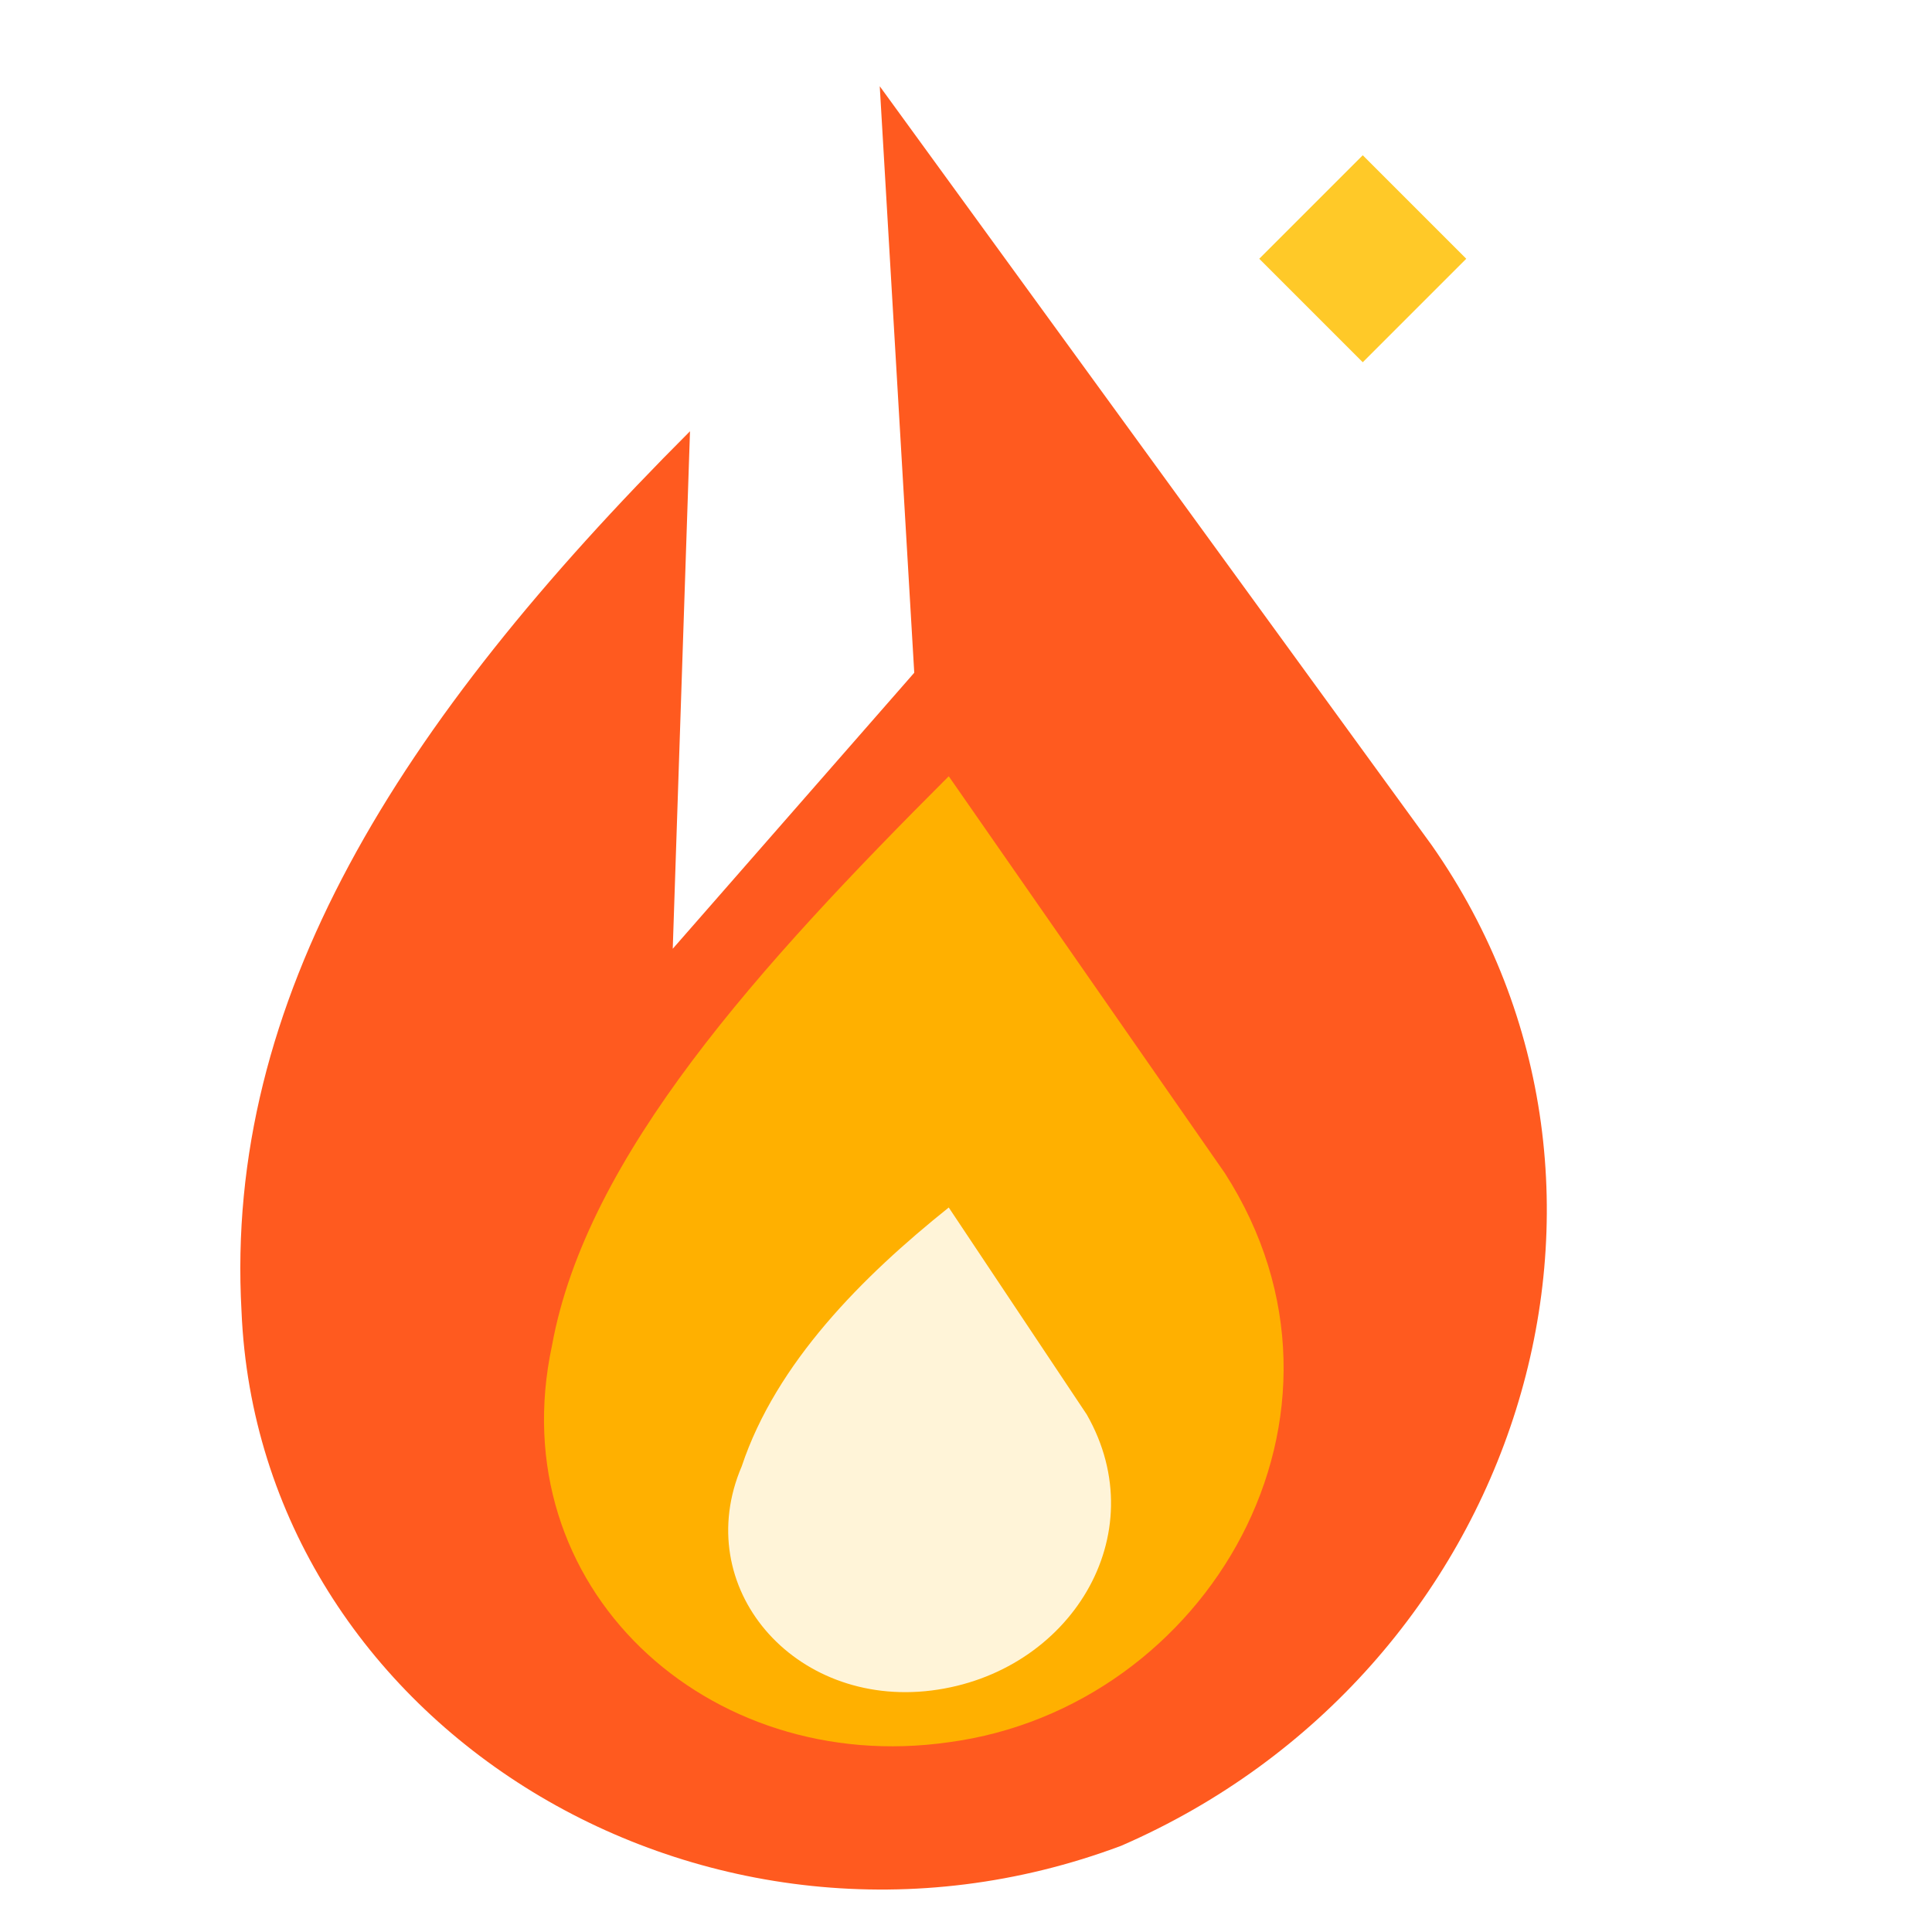
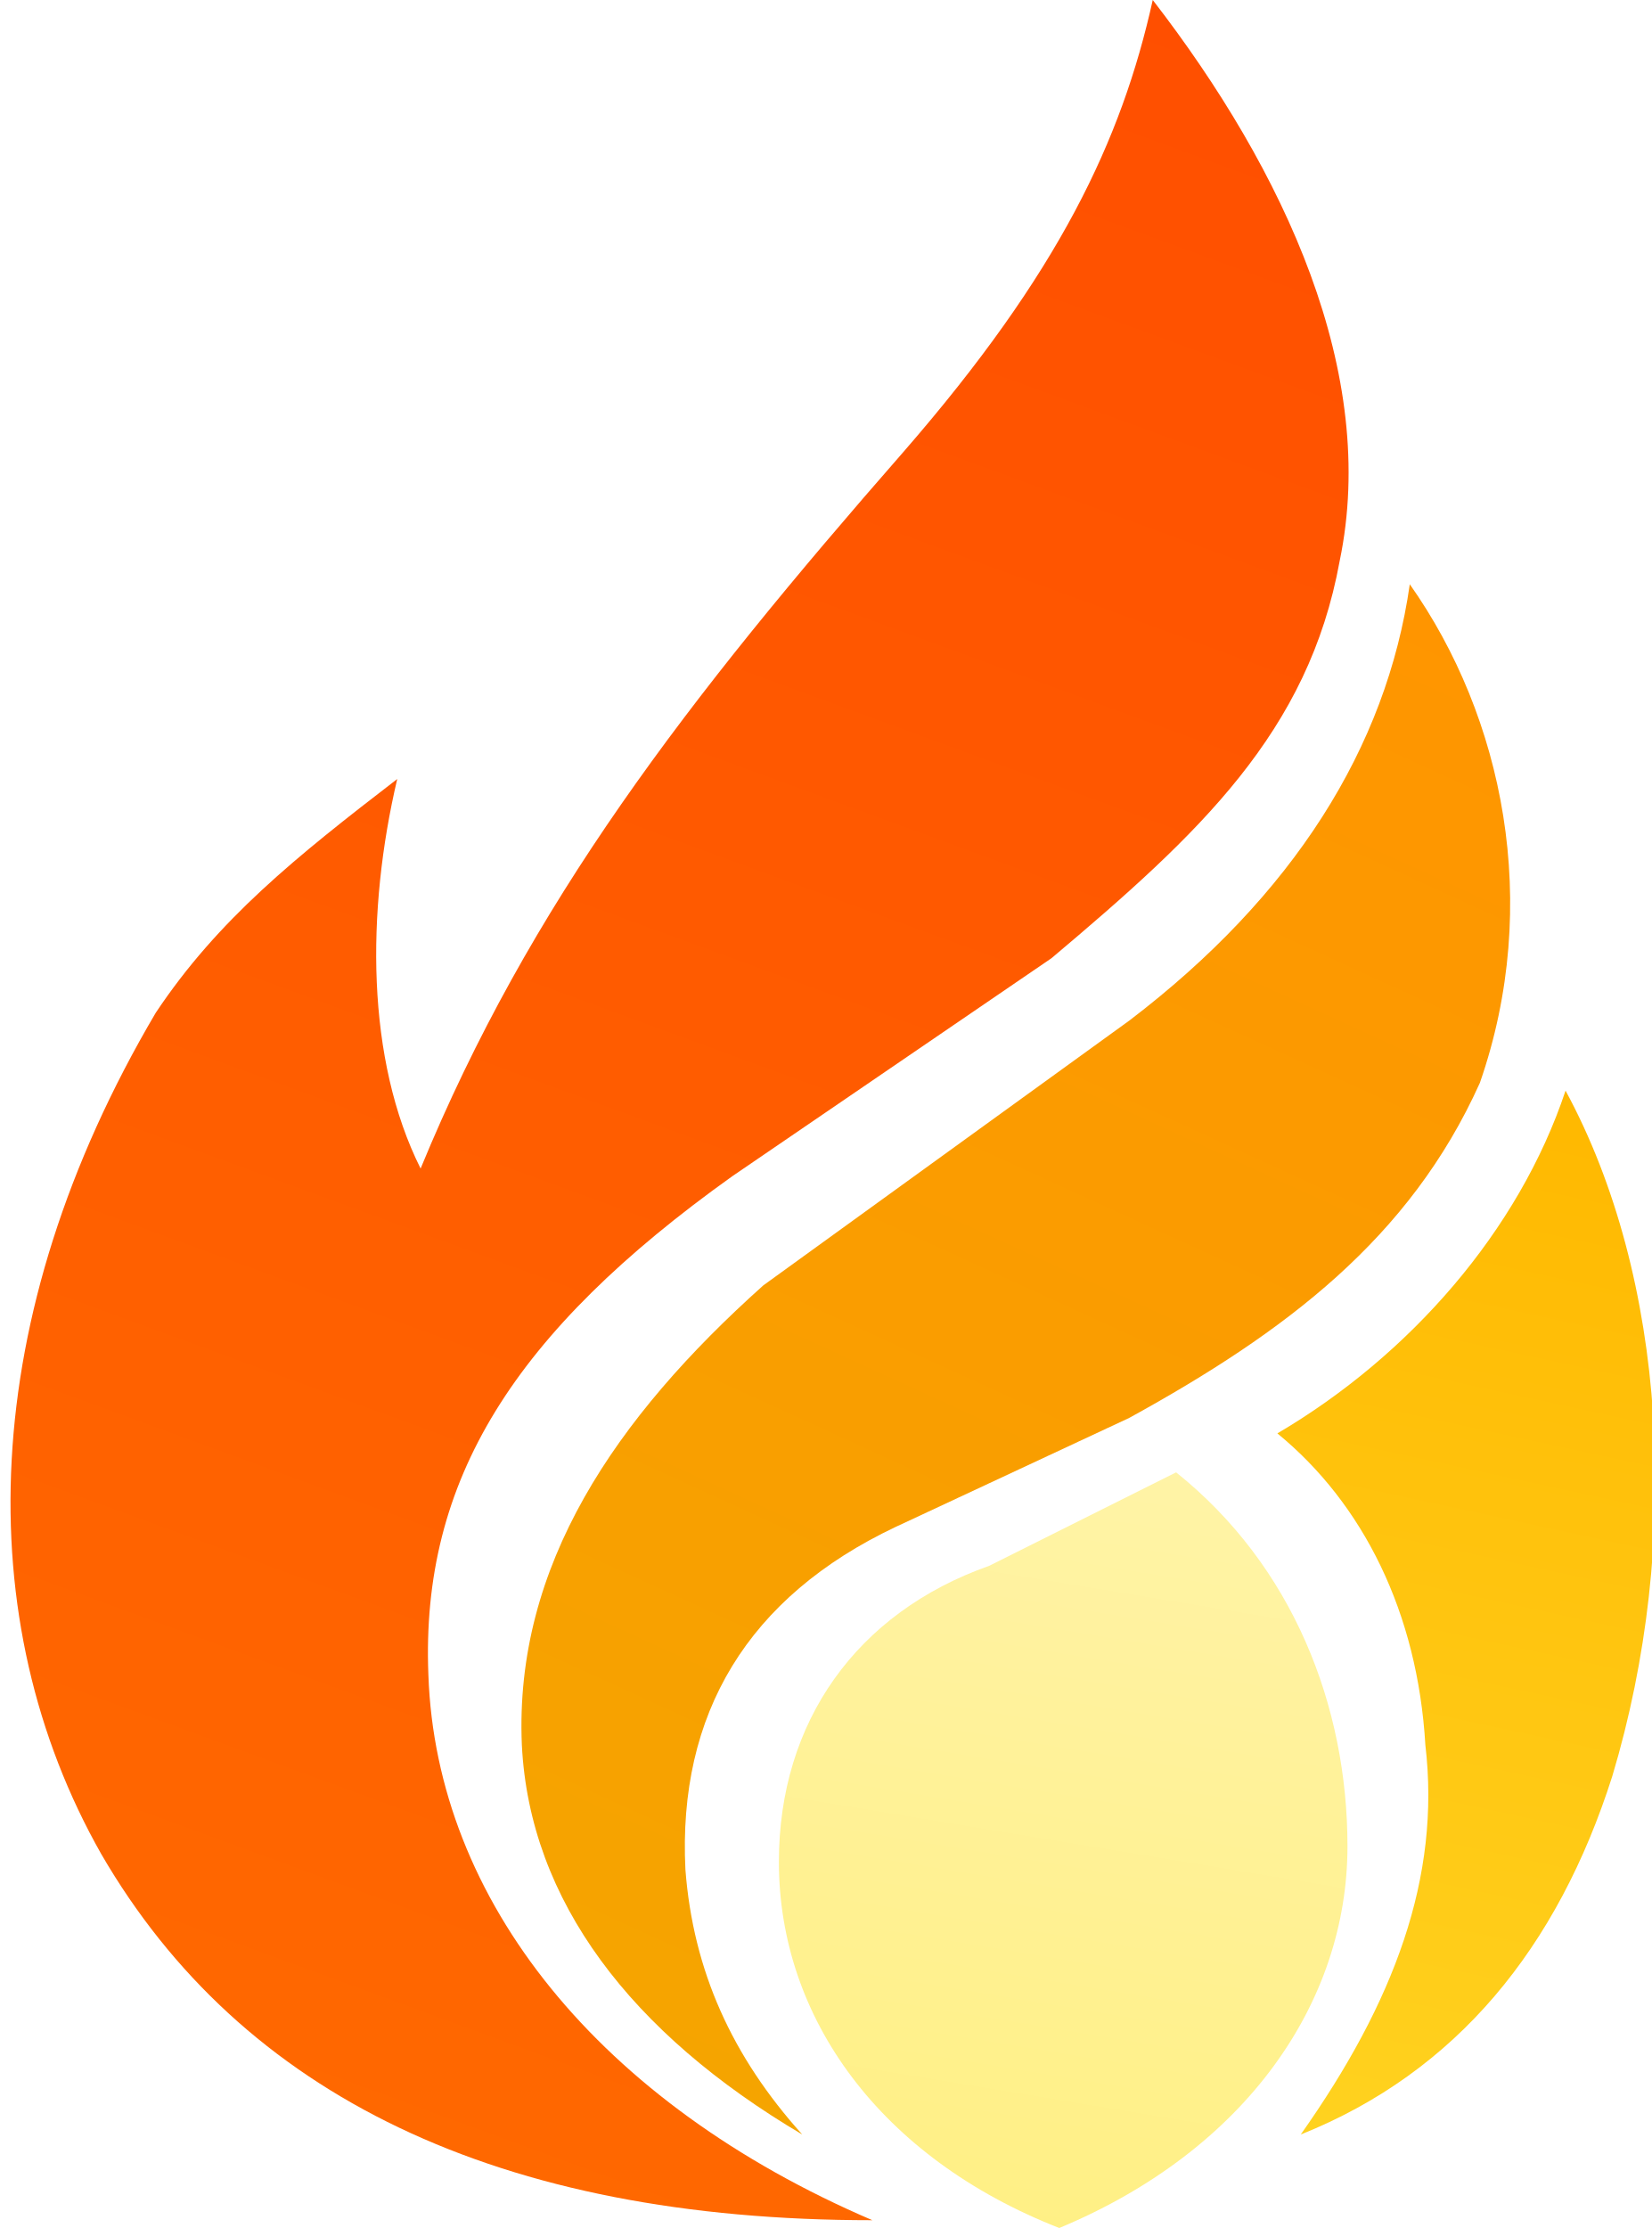
- <svg xmlns="http://www.w3.org/2000/svg" width="112" height="112" viewBox="0 0 112 112" fill="none">
-   <g transform="translate(1)">
-     <path d="M50 5L82 49C96 69 87 97 64 107C40 116 14 100 13 76C12 58 22 42 39 25L38 55L52 39L50 5Z" fill="#FF5A1F" />
-     <path d="M54 45L70 68C79 82 69 99 54 101C40 103 28 92 31 78C33 67 43 56 54 45Z" fill="#FFB000" />
-     <path d="M54 70L62 82C66 89 61 97 53 98C45 99 39 92 42 85C44 79 49 74 54 70Z" fill="#FFF4D8" />
-     <path d="M78 9L84 15L78 21L72 15L78 9Z" fill="#FFC928" />
-   </g>
+ <svg xmlns="http://www.w3.org/2000/svg" width="212" height="286" viewBox="0 0 212 286" fill="none" role="img" aria-labelledby="title">
+   <defs>
+     <linearGradient id="ember" x1="150" y1="0" x2="45" y2="286" gradientUnits="userSpaceOnUse">
+       <stop stop-color="#FF4F00" />
+       <stop offset="1" stop-color="#FF6900" />
+     </linearGradient>
+     <linearGradient id="amber" x1="181" y1="75" x2="90" y2="274" gradientUnits="userSpaceOnUse">
+       <stop stop-color="#FF9500" />
+       <stop offset="1" stop-color="#F5A500" />
+     </linearGradient>
+     <linearGradient id="yellow" x1="201" y1="140" x2="172" y2="274" gradientUnits="userSpaceOnUse">
+       <stop stop-color="#FFB800" />
+       <stop offset="1" stop-color="#FFD21F" />
+     </linearGradient>
+     <linearGradient id="core" x1="151" y1="189" x2="135" y2="286" gradientUnits="userSpaceOnUse">
+       <stop stop-color="#FFF3A6" />
+       <stop offset="1" stop-color="#FFF085" />
+     </linearGradient>
+   </defs>
+   <path d="M148 0C165 22 177 48 172 72C168 94 154 107 135 123L94 151C66 171 54 190 55 215C56 244 77 270 112 285C64 285 31 269 13 238C-4 208-3 169 20 130C28 118 38 110 51 100C47 117 47 136 54 150C68 116 88 90 116 58C136 35 144 18 148 0Z" fill="url(#ember)" />
+   <path d="M181 75C193 92 198 116 190 139C181 159 165 171 145 182L115 196C96 205 87 220 88 240C89 253 94 264 103 274C81 261 68 244 67 224C66 201 79 182 98 165L145 131C166 115 178 96 181 75Z" fill="url(#amber)" />
+   <path d="M201 140C214 164 216 198 207 228C200 250 187 266 167 274C179 257 185 241 183 224C182 207 175 193 164 184C181 174 195 158 201 140Z" fill="url(#yellow)" />
+   <path d="M151 189C166 201 173 219 173 237C173 257 160 276 136 286C113 277 100 259 100 239C100 221 110 207 127 201L151 189Z" fill="url(#core)" />
</svg>
